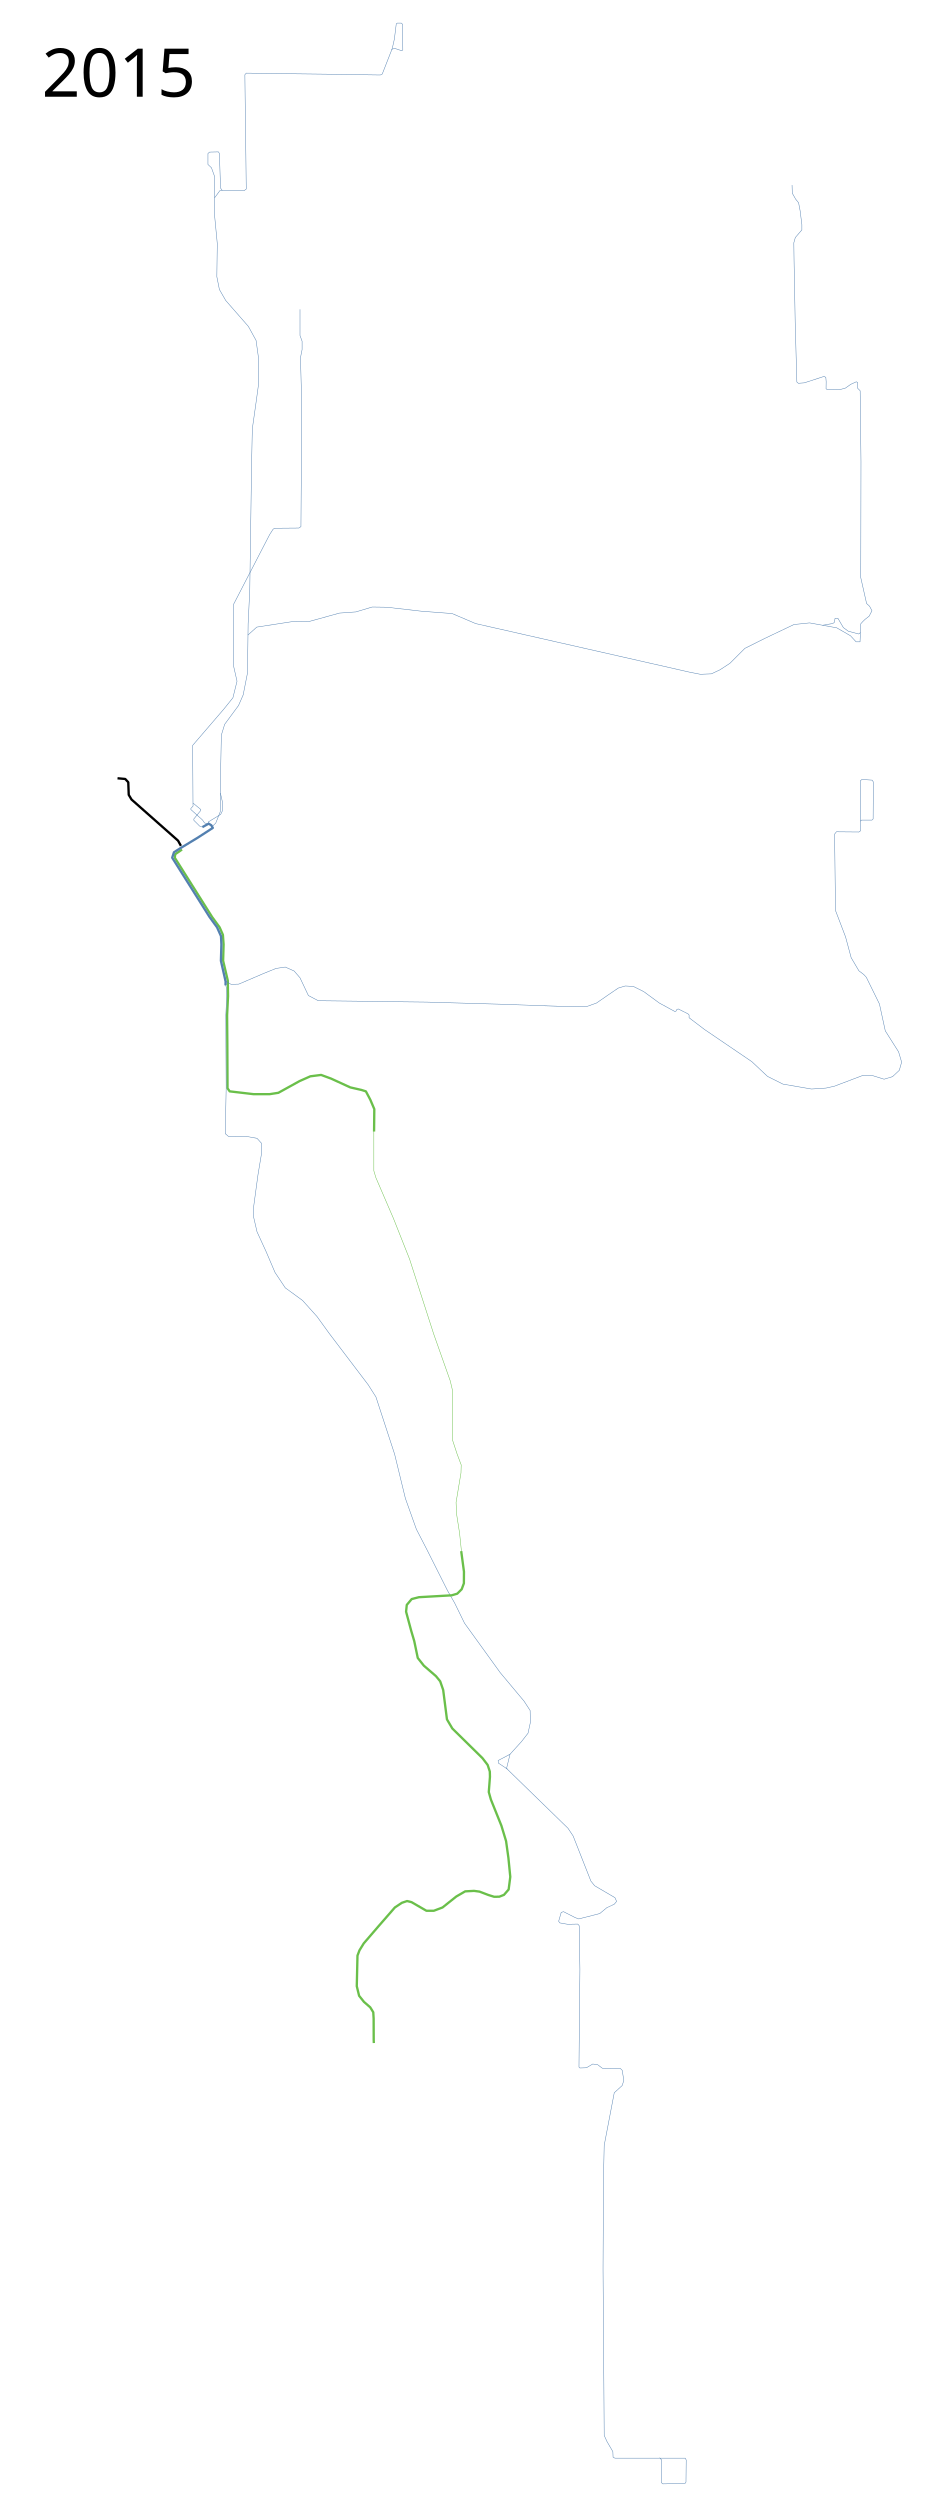
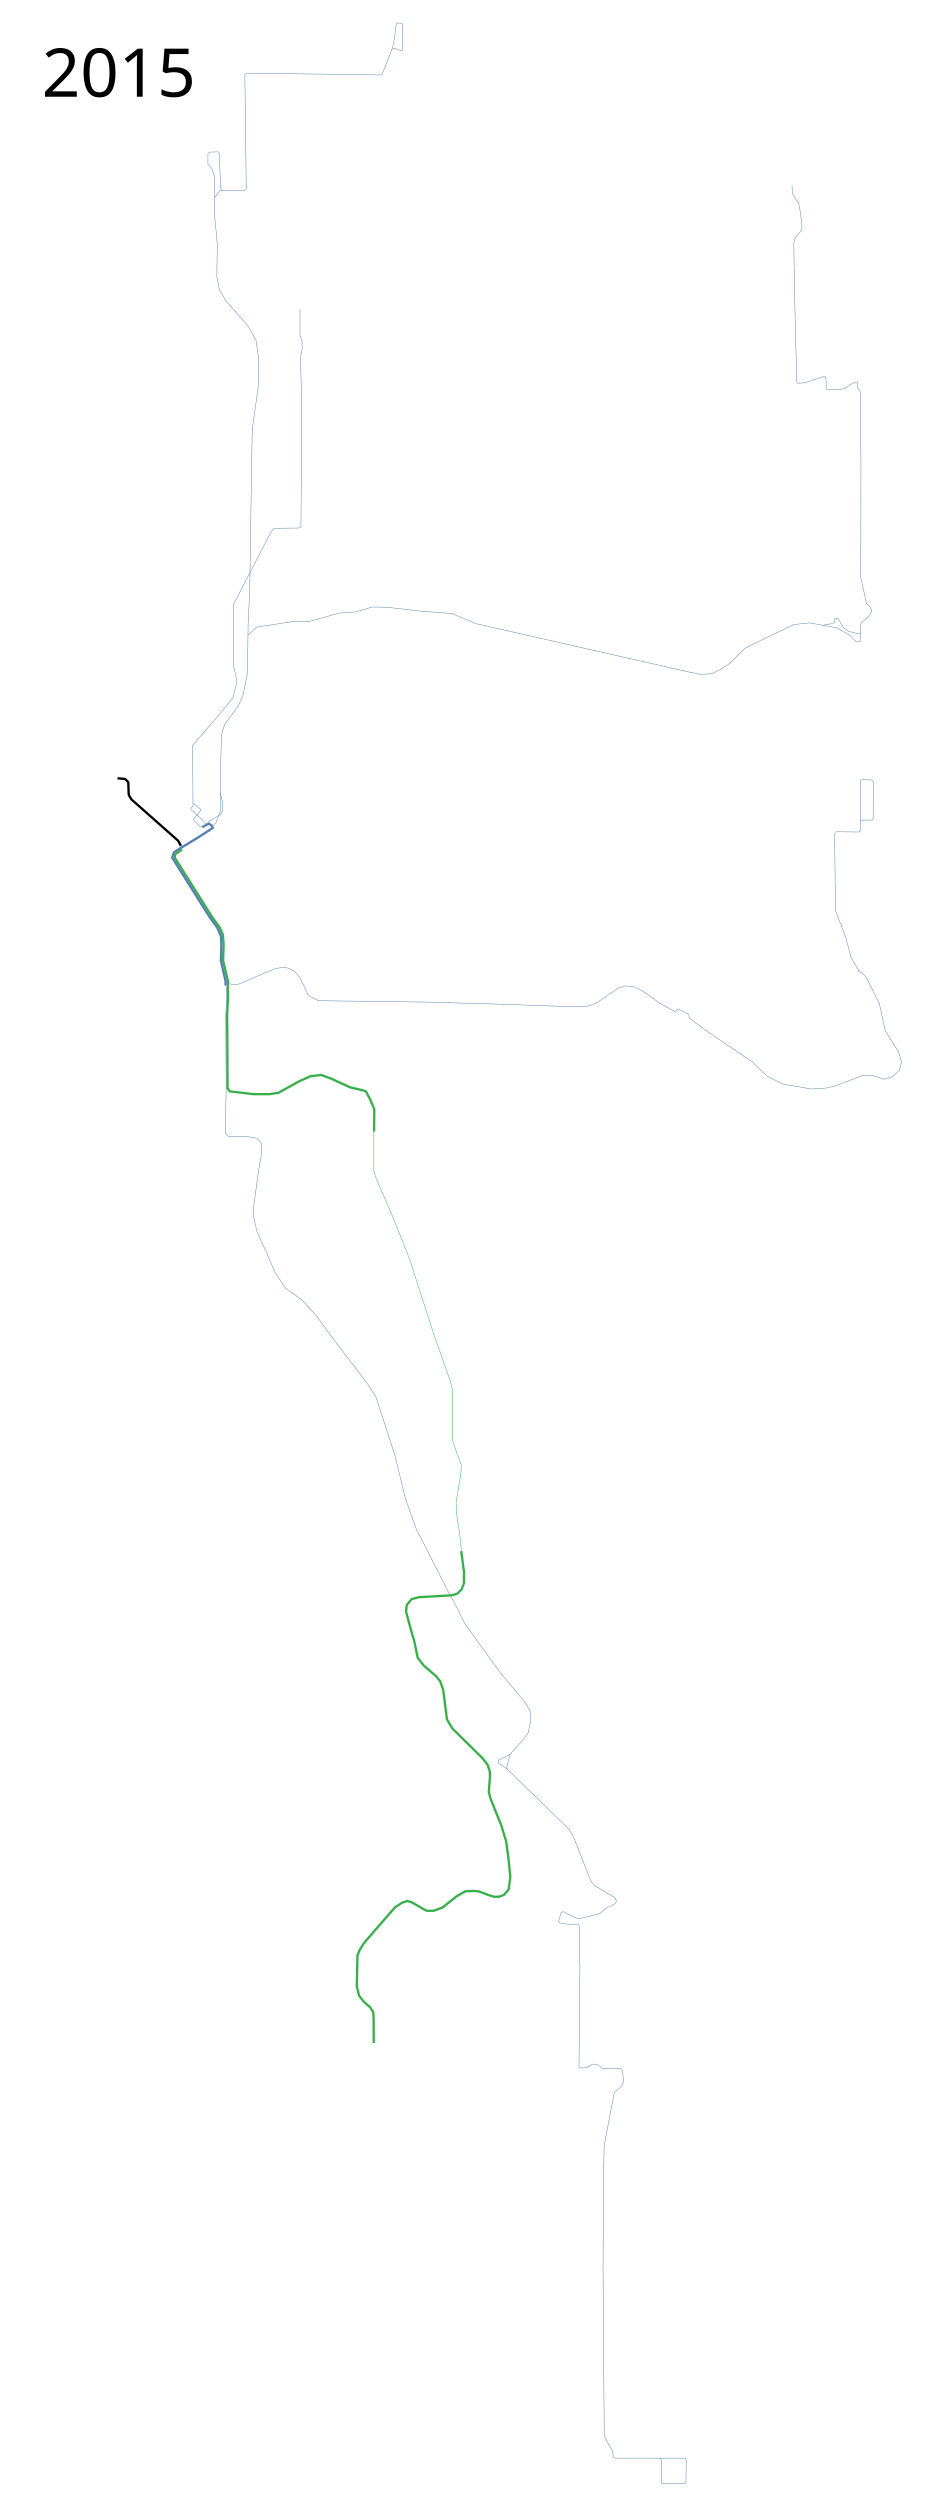
<svg xmlns="http://www.w3.org/2000/svg" height="5350" width="2000">
-   <path d="M251.5 1665.5l16.5 1.5 6.5 7 1 27 6 10 99.5 88 6.146 11.086" fill="none" stroke="#000" stroke-width="5" stroke-linejoin="round" />
-   <path d="M389.5 1818l-14.5 10-1 7.5 80 127 16 22 7 16 1.5 20.5-1 35 10 42.5.5 33-2 41 .5 61.5.414 94.854 4.586 6.646 51 6H577l18.687-2.888L641 2313.57l23.16-10.266 23.002-2.947 21.336 7.836L749.5 2327l24 5.5 9.5 3 9.5 18 8.5 20-.5 48" fill="none" stroke="#6abf4a" stroke-width="5" stroke-linejoin="round" />
-   <path d="M800 2418.5v87l4.5 15 37.5 87 34.5 87 51.5 160 35.5 100.5 4.5 19 .5 108 9.5 29 9 24-.5 17-10.5 63 1 24.5 6.5 41.5 4.5 43.5" fill="none" stroke="#6abf4a" stroke-width="1px" stroke-linejoin="round" />
-   <path d="M482.657 2108.608l.13-8.342-10.04-44.149 1.04-35.117-.873-17.672-8.414-18.828-16-22-80-127 3.828-11.743 14.104-8.886 36.803-22.284 32.183-20.903-3.258-5.657-5.576-3.41-13.5 7.419" fill="none" stroke="#5380b0" stroke-width="5" stroke-linejoin="round" />
-   <path d="M453.928 1768.856l7.778-7.425 9.546-24.042.353-62.578 2.122-101.824 7.07-22.98 29.7-40.306 9.899-22.627 9.196-46.686L531 1335l3.5-72.5 4-275.5 1.5-69.5 8-56.5 5-36.5v-60l-5-36-16.5-30L483 643l-13.5-23.5L464 592l1-70.5-5.5-57.5v-41l11-15h52l4.5-3.5-3-244.5 3-3.5 225 3 62 1 4-2 21.5-55 4.5-20 4-32.5 2-1.5h9l2.5 2.5.5 55-2.5 1.5-15-5-7 2.5" fill="none" stroke="#5380b0" stroke-width="1px" stroke-linejoin="round" />
-   <path d="M471.605 1697.084l4.243 18.385v19.8l-3.535 7.424-26.618 16.287-.013 3.57M1411.5 5259.5l4.5 5-.5 48.5 3 2.5 47.5-1 2-3 .5-47-2-4H1316l-4-2-.5-12-12.5-21.5-6-13-2.5-356.5 1-197.5 1.5-67 21.5-112.5 17-15.5 3.5-11-3.5-21.5-4-4-38.5-.5-10-7.5-10.5-1.5-13.5 8-14 .5-2-2 2-209-1.5-93.5-3-3.5-21.5.5-17-3-2.5-3.5 5.5-19 5-1.5 24.5 12.5 8 3 45-11.5 15-12.5 16-7.5 5-6-3.5-8-43.5-25.5-8-10-38-96.5-11-16.5-131.5-128 7.5-30.5 24.5-27 14-18 5-23-.5-25.5-13-20-51-61-76.5-106-21-43-15-26-44.5-88.5-22.5-43.5-23.5-66-23-94.5-40-122.5-16.5-26-83.5-110-26-36-31-34.5-37-27-22-33-19-44.5L550 2636l-7.5-32.5.5-22.5 9-66.5 8-48-.5-20-9.5-10.5-19.5-3.5-41.5-.5-7-6 2.008-96.713-.585-93.494-.148-64.692 1.884-37.66-.252-17.887-2.447-9.109" fill="none" stroke="#5380b0" stroke-width="1px" stroke-linejoin="round" />
-   <path d="M1091.5 3754l-25.5 13.5.5 5.5 19.5 13" fill="none" stroke="#5380b0" stroke-width="1px" stroke-linejoin="round" />
-   <text style="line-height:125%;-inkscape-font-specification:Sans" y="206.961" x="89.453" font-weight="400" font-size="144px" font-family="Sans" letter-spacing="0" word-spacing="0">
+   <path style="fill:none;stroke:#000;stroke-width:5;stroke-linecap:butt;stroke-linejoin:round;stroke-miterlimit:4;stroke-dasharray:none;stroke-opacity:1" d="m251.5 1665.5 16.5 1.5 6.5 7 1 27 6 10 99.5 88 6.146 11.086" />
+   <path style="fill:none;stroke:#37af4a;stroke-width:5;stroke-linecap:butt;stroke-linejoin:round;stroke-miterlimit:4;stroke-dasharray:none;stroke-opacity:1" d="m389.5 1818-14.5 10-1 7.5 80 127 16 22 7 16 1.5 20.5-1 35 10 42.5.5 33-2 41 .5 61.5.414 94.854 4.586 6.646 51 6H577l18.687-2.888L641 2313.57l23.16-10.266 23.002-2.947 21.336 7.836L749.5 2327l24 5.5 9.5 3 9.5 18 8.5 20-.5 48" />
+   <path style="fill:none;stroke:#37af4a;stroke-width:1px;stroke-linecap:butt;stroke-linejoin:round;stroke-opacity:1" d="M800 2418.5v87l4.5 15 37.5 87 34.5 87 51.5 160 35.5 100.5 4.5 19 .5 108 9.5 29 9 24-.5 17-10.5 63 1 24.5 6.5 41.5 4.5 43.5" />
+   <path style="fill:none;stroke:#5380b0;stroke-width:5;stroke-linecap:butt;stroke-linejoin:round;stroke-miterlimit:4;stroke-dasharray:none;stroke-opacity:1" d="m482.657 2108.608.13-8.342-10.04-44.149 1.04-35.117-.873-17.672-8.414-18.828-16-22-80-127 3.828-11.743 14.104-8.886 36.803-22.284 32.183-20.903-3.258-5.657-5.576-3.41-13.5 7.419" />
+   <path style="fill:none;stroke:#5380b0;stroke-width:1px;stroke-linecap:butt;stroke-linejoin:round;stroke-opacity:1" d="m453.928 1768.856 7.778-7.425 9.546-24.042.353-62.578 2.122-101.824 7.07-22.98 29.7-40.306 9.899-22.627 9.196-46.686L531 1335l3.5-72.5 4-275.5 1.5-69.5 8-56.5 5-36.5v-60l-5-36-16.5-30L483 643l-13.5-23.5L464 592l1-70.5-5.5-57.5v-41l11-15h52l4.5-3.5-3-244.5 3-3.5 225 3 62 1 4-2 21.5-55 4.5-20 4-32.5 2-1.5h9l2.5 2.5.5 55-2.5 1.5-15-5-7 2.5" />
+   <path style="fill:none;stroke:#5380b0;stroke-width:1px;stroke-linecap:butt;stroke-linejoin:round;stroke-opacity:1" d="m471.605 1697.084 4.243 18.385v19.8l-3.535 7.424-26.618 16.287-.013 3.57M1411.5 5259.5l4.5 5-.5 48.5 3 2.5 47.5-1 2-3 .5-47-2-4H1316l-4-2-.5-12-12.5-21.5-6-13-2.5-356.5 1-197.5 1.5-67 21.5-112.5 17-15.5 3.5-11-3.5-21.5-4-4-38.5-.5-10-7.5-10.5-1.5-13.5 8-14 .5-2-2 2-209-1.5-93.5-3-3.5-21.5.5-17-3-2.5-3.5 5.5-19 5-1.5 24.5 12.5 8 3 45-11.5 15-12.5 16-7.5 5-6-3.5-8-43.5-25.5-8-10-38-96.5-11-16.5-131.5-128 7.5-30.5 24.5-27 14-18 5-23-.5-25.5-13-20-51-61-76.5-106-21-43-15-26-44.5-88.5-22.5-43.5-23.5-66-23-94.5-40-122.5-16.5-26-83.5-110-26-36-31-34.5-37-27-22-33-19-44.5L550 2636l-7.5-32.5.5-22.5 9-66.5 8-48-.5-20-9.5-10.5-19.5-3.5-41.5-.5-7-6 2.008-96.713-.585-93.494-.148-64.692 1.884-37.66-.252-17.887-2.447-9.109" />
+   <path style="fill:none;stroke:#5380b0;stroke-width:1px;stroke-linecap:butt;stroke-linejoin:round;stroke-opacity:1" d="m1091.5 3754-25.5 13.5.5 5.5 19.5 13" />
+   <text style="font-style:normal;font-weight:400;font-size:144px;line-height:125%;font-family:Sans;-inkscape-font-specification:Sans;letter-spacing:0;word-spacing:0;fill:#000;fill-opacity:1;stroke:none" xml:space="preserve" y="206.961" x="89.453">
    <tspan y="206.961" x="89.453">2015</tspan>
  </text>
-   <text style="line-height:125%;-inkscape-font-specification:Sans" y="5247.961" x="89.453" font-weight="400" font-size="144px" font-family="Sans" letter-spacing="0" word-spacing="0" />
-   <path d="M530.5 1359l19-17 74.5-11.5 37.5-.5 65-18 35-2.5 35-10.5 31.5.5 74 8.5 65.5 5 50.5 21.5 458 104 23 4.5 23.5-1 18-8.5 21.5-14 32-32 43-21.5 62-29.5 33.5-3.5 58 10.5 29.5 17 12 13h8.5l1.5-38.5 4-4.5 4.635-4.566 9.365-7.434 6-11.5-5-9.5-6.5-6-12.5-55.5.5-248-1.75-151.75-5.5-5.5V818.5l-2.75-1.5-12 5.5-11.25 8-12.75 3.5-26.5-.5-2.25-1.5.25-15.25-.75-9.25-3.75-2-42.25 13.75-12.75 1-3.25-2.75-3.5-126-2.5-135.5-.5-36.25 3.25-11.5 14-16.25v-11.25l-3.75-29.75-3.25-17-6.25-7.75-7.25-12.75-.5-17.5M459 423.5l.5-45-7-19.5-7.5-7v-23.5l3.5-3 19-.5 2 3.5 2.5 74 3.5 5" fill="none" stroke="#5380b0" stroke-width="1px" stroke-linejoin="round" />
-   <path d="M1841.25 1353.75l-3.5 3-22.5-6-10.5-7.75-11.75-20-6 .25-1.5 8.75-3.25 2.25-22 3.75M481 2098.5l13.5 8 16.5-.5 52.5-22.5 27-11 20-3 19 8.5 12.5 14.5 18 38 21 11 232 3 158 4.5 154 5.5 32-1 19.5-7v0l24.5-17 22-15 15-4.5 17.5 1 22 11 33.5 24.5 33.084 18.06 2.341-.488 2.138-3.874 2.934-1.052 20.644 10.38 2.528 2.661-.01 5.841 32.84 24.972 101.5 69 33.5 31.5 33 16.5 61 10.5 31-2 18-4 62-23.5 20.5 1 24 7.5 18-5.5 14.5-13.5 5-17.5-6.5-22-28.5-45-12.5-57.5-28-57-5.5-6-10.5-8-16.5-28-12-44.5-21.5-56.5-2-163.5 4-5 48 .5 3.5-2.5-.5-107 3.5-3 22 1.5 2.5 4-.5 79-2.5 2.5h-22.5l-2.5 3M433.084 1770.036l-5.842-2.191-12.416-12.416v-2.92l14.607-17.894.365-2.19L413 1718.547l-.73-123.425 66.825-77.78 19.353-24.101 8.764-35.421-6.938-30.674-.365-134.015 77.05-148.987 7.277-11.356 3.088-2.273L639.5 1130l4.5-3 1-139-.25-159.25L643 765.5l3.5-17.5v-17.75L642 718v-56" fill="none" stroke="#5380b0" stroke-width="1px" stroke-linejoin="round" />
-   <path d="M413 1718.548l.183 6.39-4.747 5.113v2.373l25.013 22.458 4.2 6.207 5.842 1.461" fill="none" stroke="#5380b0" stroke-width="1px" stroke-linejoin="round" />
-   <path d="M987 3319.5l5.878 43.762-.149 24.998L988 3401l-9.5 9.5-12 3.5-70 4-15.5 4-10.5 12.5-1.5 14.5 11 41 6.5 22 7.5 36 13 16.5 26 22.5 9 11 6.404 18.482 8.096 63.018L968 3699l64.509 63.475 11.064 14.51 4.637 14.186.29 11.329-2.5 32.5 4.5 16 22.5 56 10 33 5 36 4 40.5-3.5 27-10 11.5-9.95 3.914-10.99.221-12.484-3.879-18.898-7.2-11.678-1.556-19 1-19 11L947 4082l-18.5 7h-16l-31.832-18.404-9.562-2.378L860 4072l-15 10-34 39-32.569 37.816-9.142 14.859L765 4185l-1.5 65.5 5 20.5 10.42 13.063 13.362 11.604 6.517 10.586.79 13.658.144 45.206.273 7.021" fill="none" stroke="#6abf4a" stroke-width="5" stroke-linejoin="round" />
+   <text style="font-style:normal;font-weight:400;font-size:144px;line-height:125%;font-family:Sans;-inkscape-font-specification:Sans;letter-spacing:0;word-spacing:0;fill:#000;fill-opacity:1;stroke:none" xml:space="preserve" y="5247.961" x="89.453" />
+   <path d="m530.5 1359 19-17 74.5-11.5 37.5-.5 65-18 35-2.5 35-10.5 31.5.5 74 8.5 65.5 5 50.5 21.5 458 104 23 4.5 23.5-1 18-8.5 21.5-14 32-32 43-21.5 62-29.5 33.5-3.5 58 10.5 29.5 17 12 13h8.5l1.5-38.5 4-4.5 4.635-4.566 9.365-7.434 6-11.5-5-9.5-6.5-6-12.5-55.5.5-248-1.75-151.75-5.5-5.5V818.5l-2.75-1.5-12 5.5-11.25 8-12.75 3.5-26.5-.5-2.25-1.5.25-15.25-.75-9.25-3.75-2-42.25 13.75-12.75 1-3.25-2.75-3.5-126-2.5-135.5-.5-36.25 3.25-11.5 14-16.25v-11.25l-3.75-29.75-3.25-17-6.25-7.75-7.25-12.75-.5-17.5M459 423.5l.5-45-7-19.5-7.5-7v-23.5l3.5-3 19-.5 2 3.5 2.5 74 3.5 5" style="fill:none;fill-rule:evenodd;stroke:#5380b0;stroke-width:1px;stroke-linecap:butt;stroke-linejoin:round;stroke-opacity:1" />
+   <path d="m1841.25 1353.75-3.5 3-22.5-6-10.5-7.75-11.75-20-6 .25-1.5 8.75-3.25 2.25-22 3.75" style="fill:none;fill-rule:evenodd;stroke:#5380b0;stroke-width:1px;stroke-linecap:butt;stroke-linejoin:round;stroke-opacity:1" />
+   <path d="m481 2098.5 13.5 8 16.5-.5 52.5-22.5 27-11 20-3 19 8.5 12.5 14.5 18 38 21 11 232 3 158 4.5 154 5.5 32-1 19.5-7 24.5-17 22-15 15-4.5 17.5 1 22 11 33.5 24.5 33.084 18.06 2.341-.488 2.138-3.874 2.934-1.052 20.644 10.38 2.528 2.661-.01 5.841 32.84 24.972 101.5 69 33.5 31.5 33 16.5 61 10.5 31-2 18-4 62-23.5 20.5 1 24 7.5 18-5.5 14.5-13.5 5-17.5-6.5-22-28.5-45-12.5-57.5-28-57-5.5-6-10.5-8-16.5-28-12-44.5-21.5-56.5-2-163.5 4-5 48 .5 3.5-2.5-.5-107 3.5-3 22 1.5 2.5 4-.5 79-2.5 2.5h-22.5l-2.5 3" style="fill:none;stroke:#5380b0;stroke-width:1px;stroke-linecap:butt;stroke-linejoin:round;stroke-opacity:1" />
+   <path style="fill:none;fill-rule:evenodd;stroke:#5380b0;stroke-width:1px;stroke-linecap:butt;stroke-linejoin:round;stroke-opacity:1" d="m433.084 1770.036-5.842-2.191-12.416-12.416v-2.92l14.607-17.894.365-2.19L413 1718.547l-.73-123.425 66.825-77.78 19.353-24.101 8.764-35.421-6.938-30.674-.365-134.015 77.05-148.987 7.277-11.356 3.088-2.273L639.5 1130l4.5-3 1-139-.25-159.25L643 765.5l3.5-17.5v-17.75L642 718v-56" />
+   <path style="fill:none;fill-rule:evenodd;stroke:#5380b0;stroke-width:1px;stroke-linecap:butt;stroke-linejoin:round;stroke-opacity:1" d="m413 1718.548.183 6.39-4.747 5.113v2.373l25.013 22.458 4.2 6.207 5.842 1.461" />
+   <path style="fill:none;stroke:#37af4a;stroke-width:5;stroke-linecap:butt;stroke-linejoin:round;stroke-miterlimit:4;stroke-dasharray:none;stroke-opacity:1" d="m987 3319.5 5.878 43.762-.149 24.998L988 3401l-9.5 9.5-12 3.5-70 4-15.5 4-10.5 12.5-1.5 14.5 11 41 6.5 22 7.5 36 13 16.5 26 22.5 9 11 6.404 18.482 8.096 63.018L968 3699l64.509 63.475 11.064 14.51 4.637 14.186.29 11.329-2.5 32.5 4.5 16 22.5 56 10 33 5 36 4 40.5-3.5 27-10 11.5-9.95 3.914-10.99.221-12.484-3.879-18.898-7.2-11.678-1.556-19 1-19 11L947 4082l-18.5 7h-16l-31.832-18.404-9.562-2.378L860 4072l-15 10-34 39-32.569 37.816-9.142 14.859L765 4185l-1.5 65.5 5 20.5 10.42 13.063 13.362 11.604 6.517 10.586.79 13.658.144 45.206.273 7.021" />
</svg>
